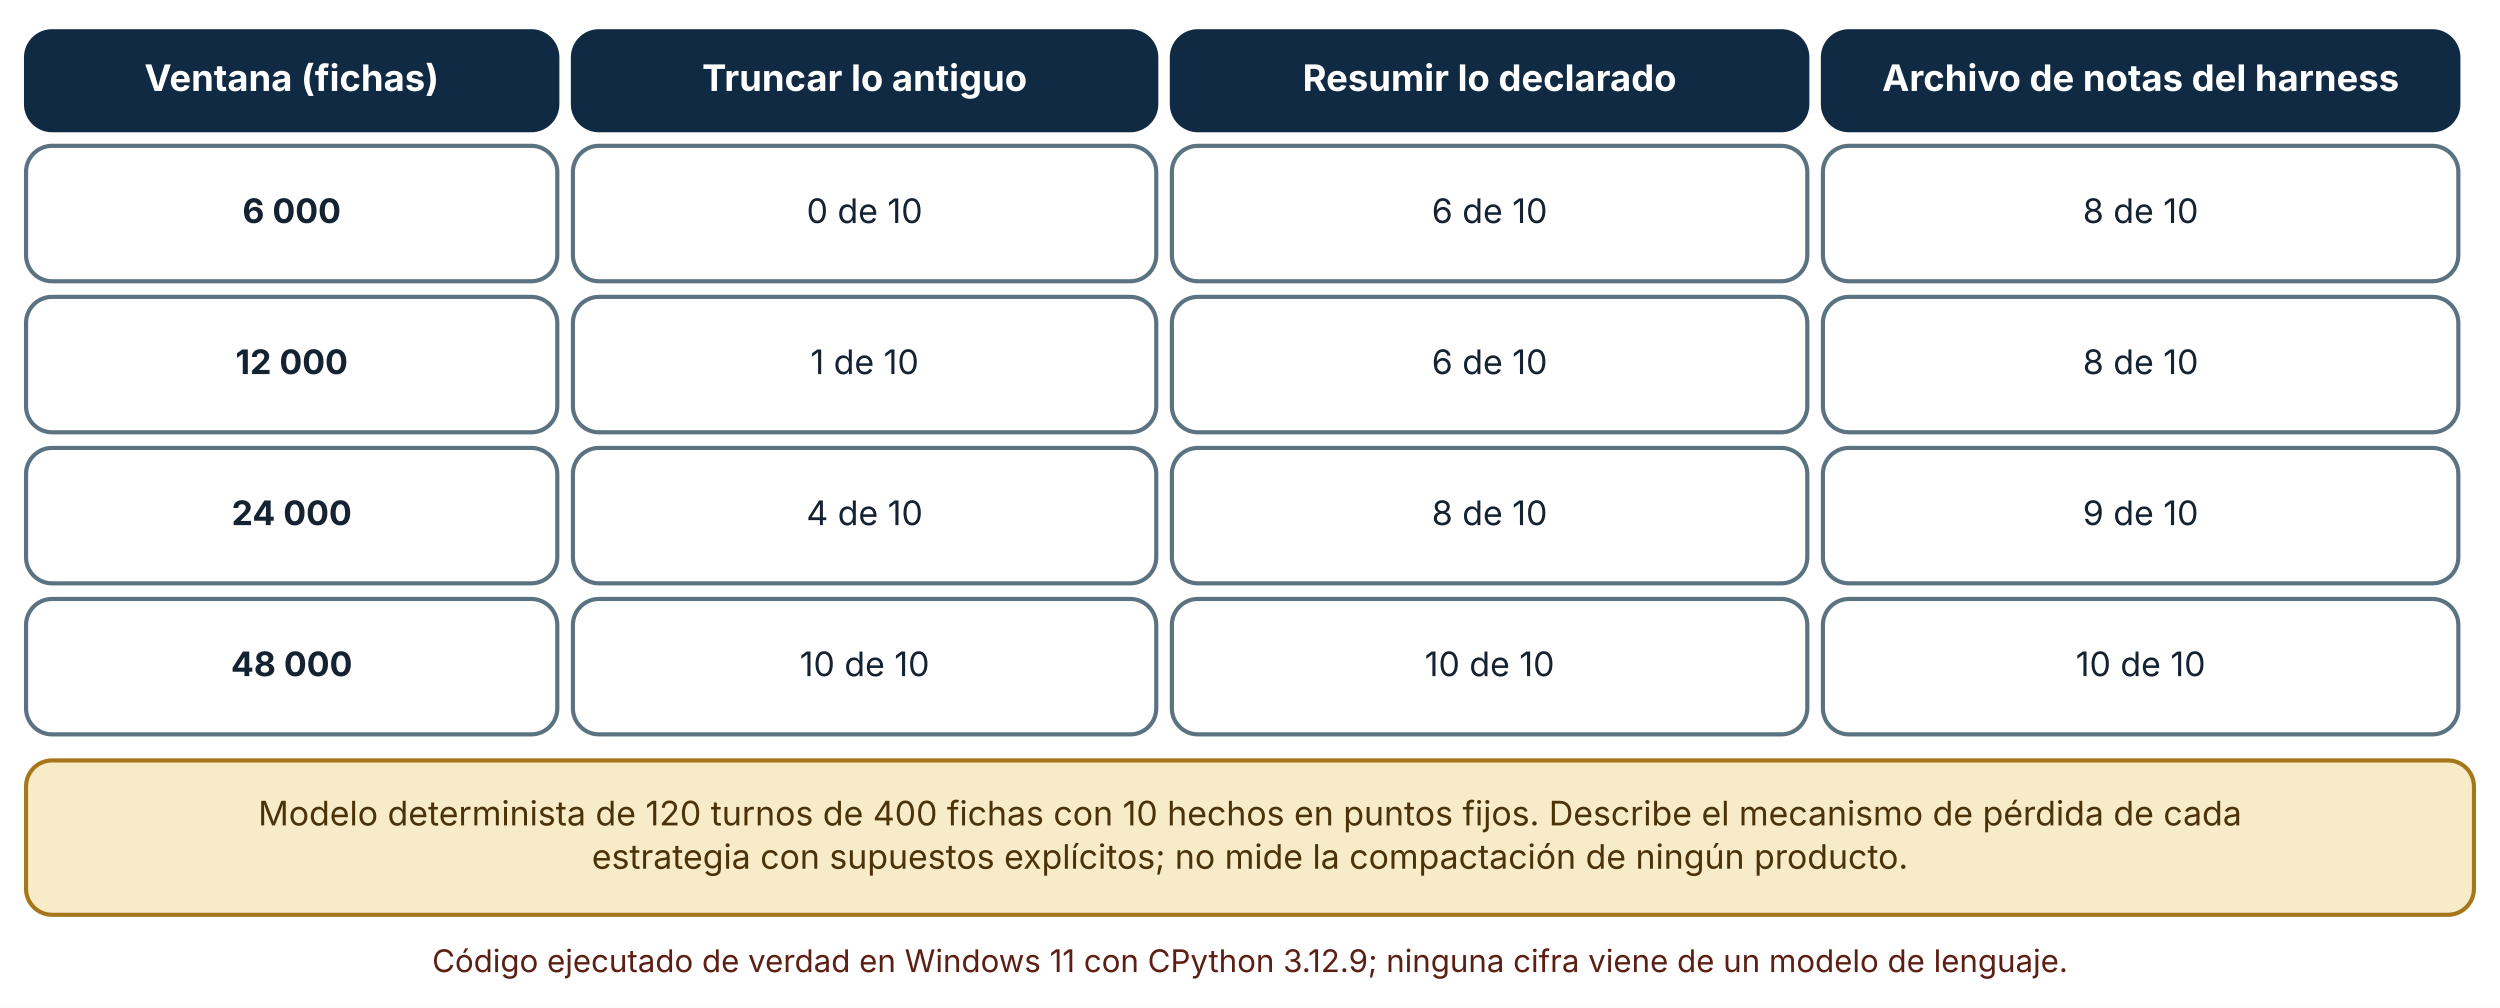
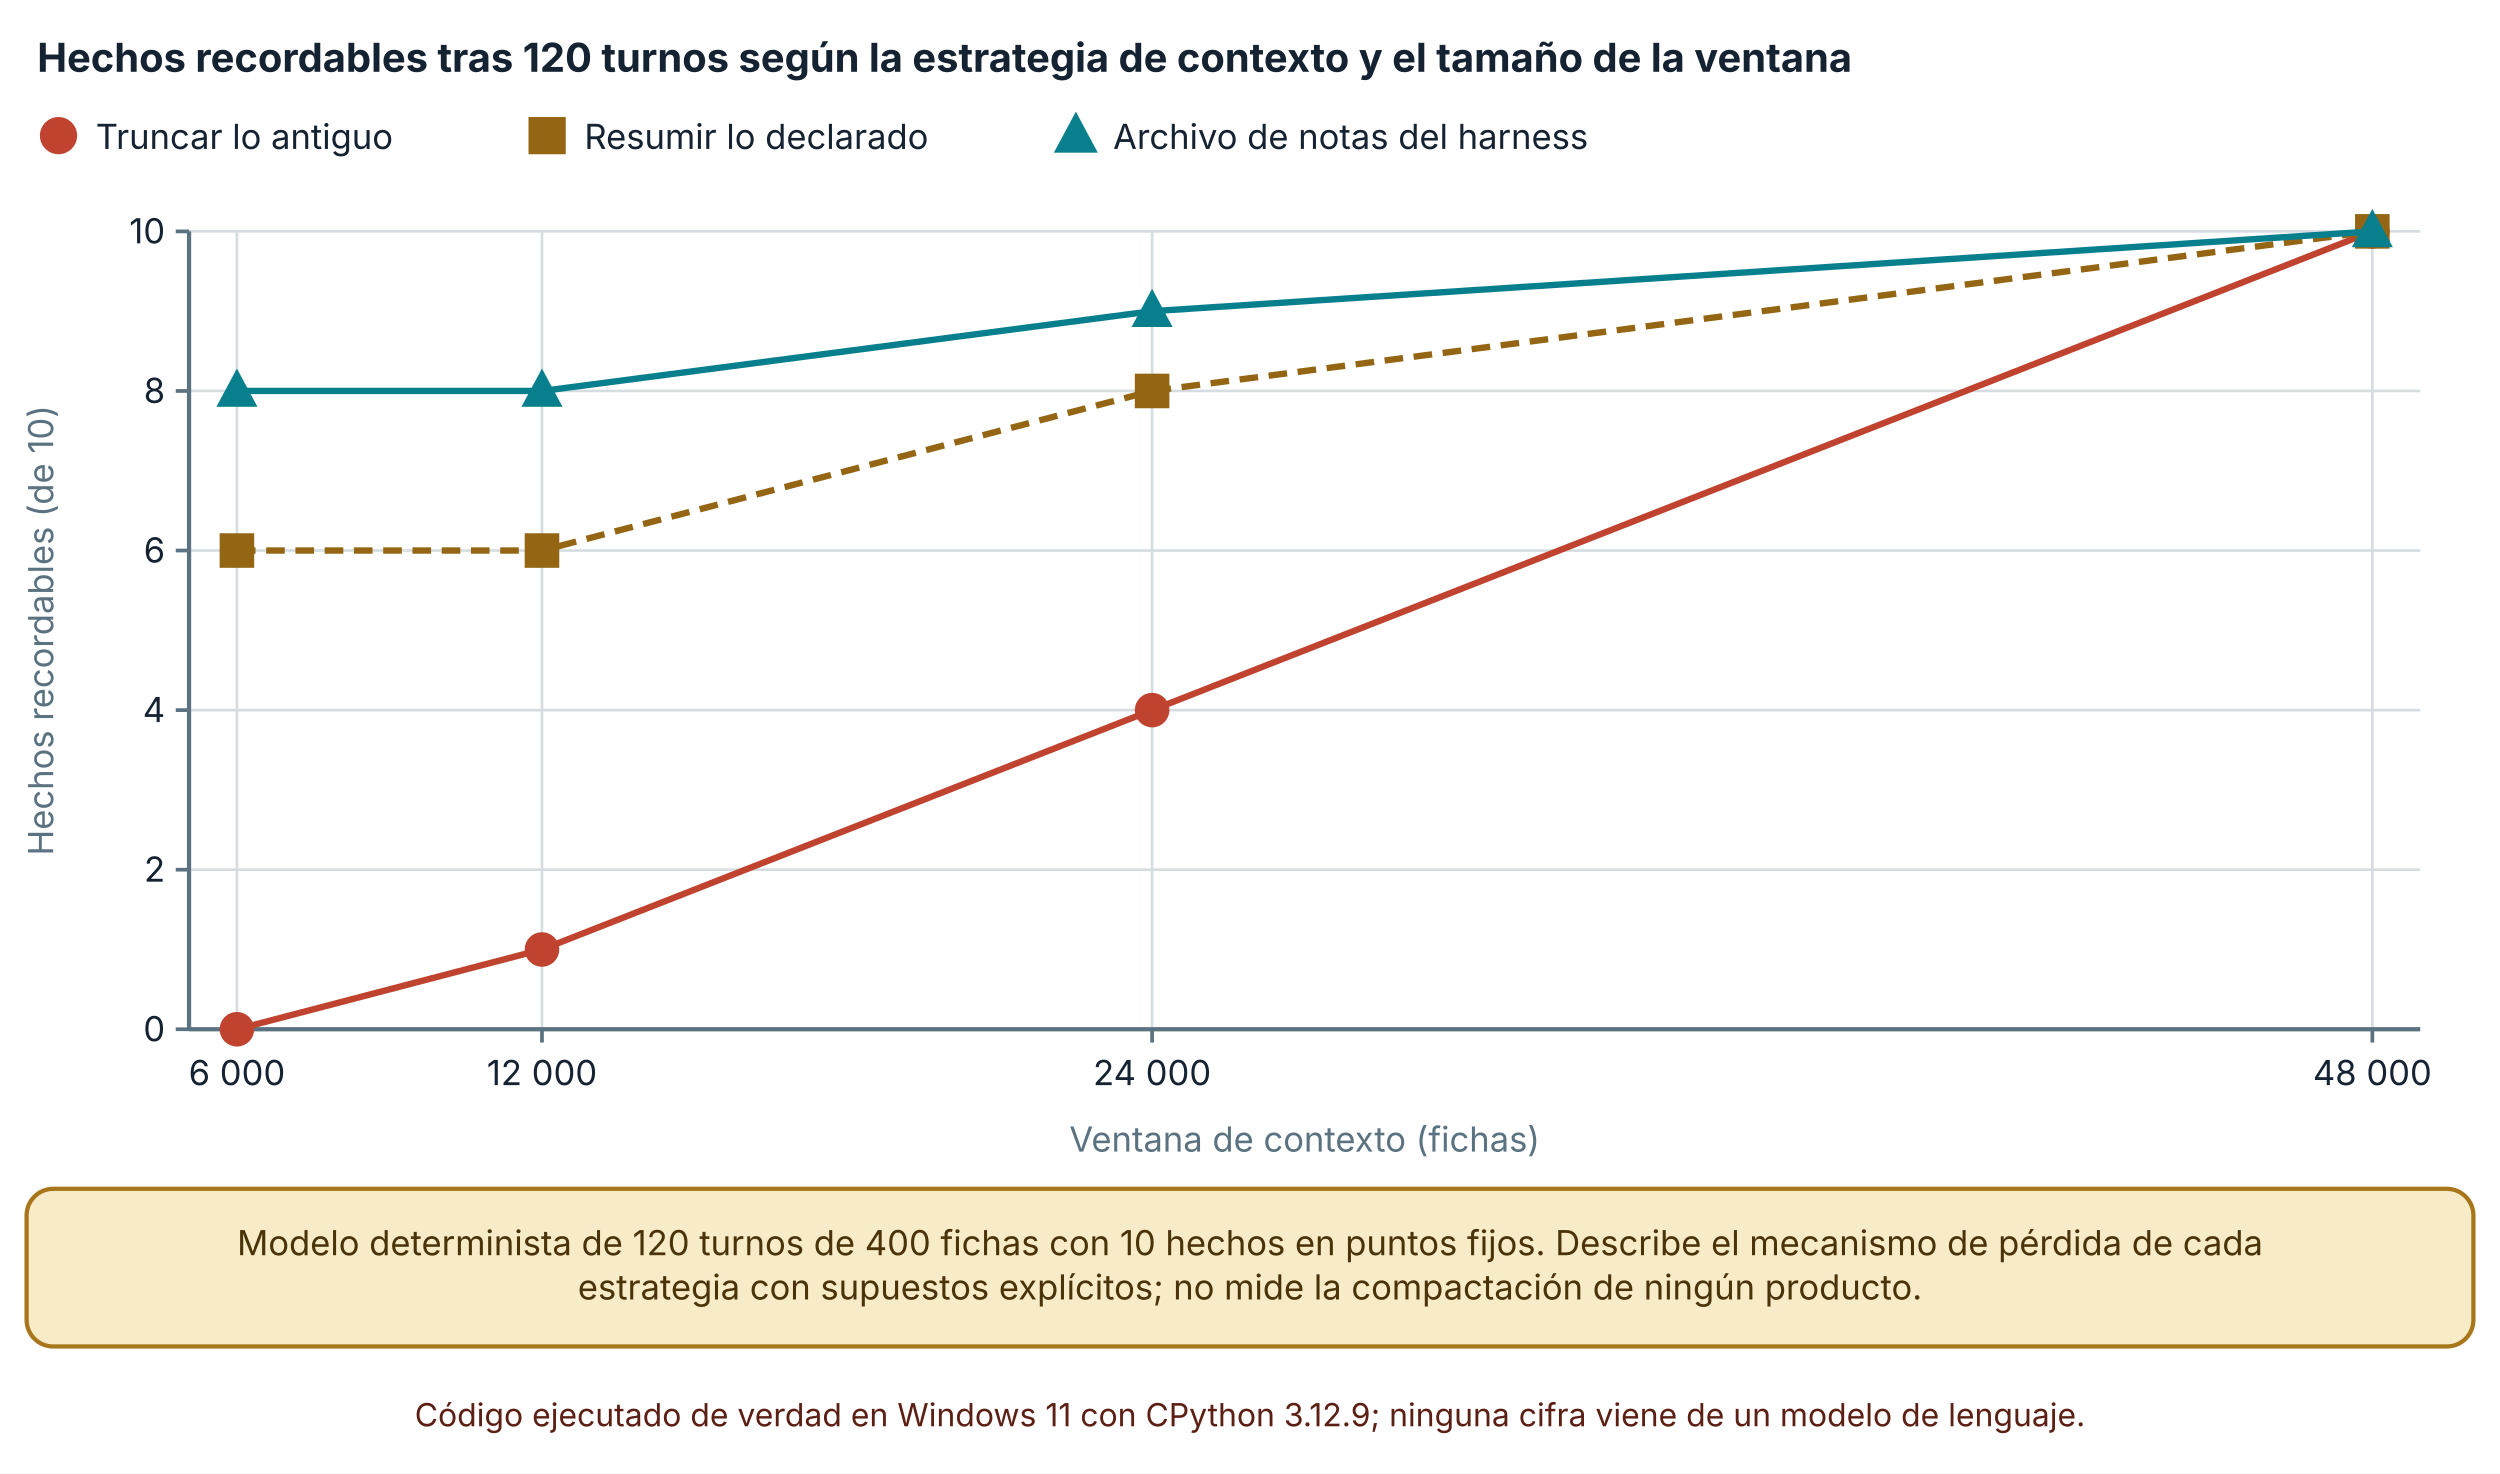
- <svg xmlns="http://www.w3.org/2000/svg" viewBox="0 0 960 387" width="960" height="387" role="img" aria-labelledby="t d" font-family="Inter, 'Segoe UI', system-ui, -apple-system, sans-serif">
+ <svg xmlns="http://www.w3.org/2000/svg" viewBox="0 0 940 554" width="940" height="554" role="img" aria-labelledby="t d" font-family="Inter, 'Segoe UI', system-ui, -apple-system, sans-serif">
  <defs>
    <marker id="arrow" viewBox="0 0 10 10" refX="9" refY="5" markerWidth="8" markerHeight="8" orient="auto-start-reverse">
      <path d="M0,0 L10,5 L0,10 z" fill="#32505f" />
    </marker>
    <marker id="arrow-coral" viewBox="0 0 10 10" refX="9" refY="5" markerWidth="8" markerHeight="8" orient="auto-start-reverse">
      <path d="M0,0 L10,5 L0,10 z" fill="#c0432f" />
    </marker>
  </defs>
-   <rect width="960" height="387" fill="#ffffff" />
-   <rect x="10" y="12" width="204" height="38" rx="10" fill="#102a43" stroke="#102a43" stroke-width="1.6" />
-   <text x="112" y="34.92" font-size="14" text-anchor="middle" font-weight="700" fill="#ffffff">
-     <tspan x="112" dy="0">Ventana (fichas)</tspan>
+   <rect width="940" height="554" fill="#ffffff" />
+   <text x="14" y="27" font-size="15" text-anchor="start" font-weight="700" fill="#142231">
+     <tspan x="14" dy="0">Hechos recordables tras 120 turnos según la estrategia de contexto y el tamaño de la ventana</tspan>
  </text>
-   <rect x="220" y="12" width="224" height="38" rx="10" fill="#102a43" stroke="#102a43" stroke-width="1.6" />
-   <text x="332" y="34.92" font-size="14" text-anchor="middle" font-weight="700" fill="#ffffff">
-     <tspan x="332" dy="0">Truncar lo antiguo</tspan>
+   <circle cx="22" cy="51" r="6" fill="#c0432f" stroke="#c0432f" stroke-width="2" />
+   <text x="36" y="56" font-size="13" text-anchor="start" font-weight="400" fill="#142231">
+     <tspan x="36" dy="0">Truncar lo antiguo</tspan>
  </text>
-   <rect x="450" y="12" width="244" height="38" rx="10" fill="#102a43" stroke="#102a43" stroke-width="1.6" />
-   <text x="572" y="34.92" font-size="14" text-anchor="middle" font-weight="700" fill="#ffffff">
-     <tspan x="572" dy="0">Resumir lo declarado</tspan>
+   <rect x="199.72" y="45" width="12" height="12" fill="#946512" stroke="#946512" stroke-width="2" />
+   <text x="219.72" y="56" font-size="13" text-anchor="start" font-weight="400" fill="#142231">
+     <tspan x="219.72" dy="0">Resumir lo declarado</tspan>
  </text>
-   <rect x="700" y="12" width="244" height="38" rx="10" fill="#102a43" stroke="#102a43" stroke-width="1.6" />
-   <text x="822" y="34.92" font-size="14" text-anchor="middle" font-weight="700" fill="#ffffff">
-     <tspan x="822" dy="0">Archivo de notas del harness</tspan>
+   <polygon points="404.52,44.1 411.12,56.4 397.92,56.4" fill="#087f8c" stroke="#087f8c" stroke-width="2" />
+   <text x="418.52" y="56" font-size="13" text-anchor="start" font-weight="400" fill="#142231">
+     <tspan x="418.52" dy="0">Archivo de notas del harness</tspan>
  </text>
-   <rect x="10" y="56" width="204" height="52" rx="10" fill="#ffffff" stroke="#5b7280" stroke-width="1.6" />
-   <text x="112" y="85.64" font-size="13" text-anchor="middle" font-weight="700" fill="#142231">
-     <tspan x="112" dy="0">6 000</tspan>
+   <line x1="71.08" y1="387" x2="910" y2="387" stroke="#d5dde1" stroke-width="1" />
+   <line x1="66.08" y1="387" x2="71.08" y2="387" stroke="#5b7280" stroke-width="1.4" />
+   <text x="62.08" y="391.5" font-size="13" text-anchor="end" font-weight="400" fill="#142231">
+     <tspan x="62.08" dy="0">0</tspan>
  </text>
-   <rect x="220" y="56" width="224" height="52" rx="10" fill="#ffffff" stroke="#5b7280" stroke-width="1.6" />
-   <text x="332" y="85.64" font-size="13" text-anchor="middle" font-weight="400" fill="#142231">
-     <tspan x="332" dy="0">0 de 10</tspan>
+   <line x1="71.08" y1="327" x2="910" y2="327" stroke="#d5dde1" stroke-width="1" />
+   <line x1="66.08" y1="327" x2="71.08" y2="327" stroke="#5b7280" stroke-width="1.4" />
+   <text x="62.08" y="331.5" font-size="13" text-anchor="end" font-weight="400" fill="#142231">
+     <tspan x="62.08" dy="0">2</tspan>
  </text>
-   <rect x="450" y="56" width="244" height="52" rx="10" fill="#ffffff" stroke="#5b7280" stroke-width="1.6" />
-   <text x="572" y="85.64" font-size="13" text-anchor="middle" font-weight="400" fill="#142231">
-     <tspan x="572" dy="0">6 de 10</tspan>
+   <line x1="71.08" y1="267" x2="910" y2="267" stroke="#d5dde1" stroke-width="1" />
+   <line x1="66.08" y1="267" x2="71.08" y2="267" stroke="#5b7280" stroke-width="1.4" />
+   <text x="62.08" y="271.5" font-size="13" text-anchor="end" font-weight="400" fill="#142231">
+     <tspan x="62.08" dy="0">4</tspan>
  </text>
-   <rect x="700" y="56" width="244" height="52" rx="10" fill="#ffffff" stroke="#5b7280" stroke-width="1.6" />
-   <text x="822" y="85.64" font-size="13" text-anchor="middle" font-weight="400" fill="#142231">
-     <tspan x="822" dy="0">8 de 10</tspan>
+   <line x1="71.08" y1="207" x2="910" y2="207" stroke="#d5dde1" stroke-width="1" />
+   <line x1="66.08" y1="207" x2="71.08" y2="207" stroke="#5b7280" stroke-width="1.4" />
+   <text x="62.08" y="211.5" font-size="13" text-anchor="end" font-weight="400" fill="#142231">
+     <tspan x="62.08" dy="0">6</tspan>
  </text>
-   <rect x="10" y="114" width="204" height="52" rx="10" fill="#ffffff" stroke="#5b7280" stroke-width="1.6" />
-   <text x="112" y="143.64" font-size="13" text-anchor="middle" font-weight="700" fill="#142231">
-     <tspan x="112" dy="0">12 000</tspan>
+   <line x1="71.08" y1="147" x2="910" y2="147" stroke="#d5dde1" stroke-width="1" />
+   <line x1="66.08" y1="147" x2="71.08" y2="147" stroke="#5b7280" stroke-width="1.4" />
+   <text x="62.08" y="151.5" font-size="13" text-anchor="end" font-weight="400" fill="#142231">
+     <tspan x="62.08" dy="0">8</tspan>
  </text>
-   <rect x="220" y="114" width="224" height="52" rx="10" fill="#ffffff" stroke="#5b7280" stroke-width="1.6" />
-   <text x="332" y="143.64" font-size="13" text-anchor="middle" font-weight="400" fill="#142231">
-     <tspan x="332" dy="0">1 de 10</tspan>
+   <line x1="71.08" y1="87" x2="910" y2="87" stroke="#d5dde1" stroke-width="1" />
+   <line x1="66.08" y1="87" x2="71.08" y2="87" stroke="#5b7280" stroke-width="1.4" />
+   <text x="62.08" y="91.5" font-size="13" text-anchor="end" font-weight="400" fill="#142231">
+     <tspan x="62.08" dy="0">10</tspan>
  </text>
-   <rect x="450" y="114" width="244" height="52" rx="10" fill="#ffffff" stroke="#5b7280" stroke-width="1.6" />
-   <text x="572" y="143.64" font-size="13" text-anchor="middle" font-weight="400" fill="#142231">
-     <tspan x="572" dy="0">6 de 10</tspan>
+   <line x1="71.08" y1="87" x2="71.08" y2="387" stroke="#5b7280" stroke-width="1.6" />
+   <line x1="89.08" y1="87" x2="89.08" y2="387" stroke="#d5dde1" stroke-width="1" />
+   <line x1="89.08" y1="387" x2="89.08" y2="392" stroke="#5b7280" stroke-width="1.4" />
+   <text x="89.08" y="408" font-size="13" text-anchor="middle" font-weight="400" fill="#142231">
+     <tspan x="89.08" dy="0">6 000</tspan>
  </text>
-   <rect x="700" y="114" width="244" height="52" rx="10" fill="#ffffff" stroke="#5b7280" stroke-width="1.6" />
-   <text x="822" y="143.64" font-size="13" text-anchor="middle" font-weight="400" fill="#142231">
-     <tspan x="822" dy="0">8 de 10</tspan>
+   <line x1="203.783" y1="87" x2="203.783" y2="387" stroke="#d5dde1" stroke-width="1" />
+   <line x1="203.783" y1="387" x2="203.783" y2="392" stroke="#5b7280" stroke-width="1.4" />
+   <text x="203.783" y="408" font-size="13" text-anchor="middle" font-weight="400" fill="#142231">
+     <tspan x="203.783" dy="0">12 000</tspan>
  </text>
-   <rect x="10" y="172" width="204" height="52" rx="10" fill="#ffffff" stroke="#5b7280" stroke-width="1.6" />
-   <text x="112" y="201.64" font-size="13" text-anchor="middle" font-weight="700" fill="#142231">
-     <tspan x="112" dy="0">24 000</tspan>
+   <line x1="433.189" y1="87" x2="433.189" y2="387" stroke="#d5dde1" stroke-width="1" />
+   <line x1="433.189" y1="387" x2="433.189" y2="392" stroke="#5b7280" stroke-width="1.4" />
+   <text x="433.189" y="408" font-size="13" text-anchor="middle" font-weight="400" fill="#142231">
+     <tspan x="433.189" dy="0">24 000</tspan>
  </text>
-   <rect x="220" y="172" width="224" height="52" rx="10" fill="#ffffff" stroke="#5b7280" stroke-width="1.6" />
-   <text x="332" y="201.64" font-size="13" text-anchor="middle" font-weight="400" fill="#142231">
-     <tspan x="332" dy="0">4 de 10</tspan>
+   <line x1="892" y1="87" x2="892" y2="387" stroke="#d5dde1" stroke-width="1" />
+   <line x1="892" y1="387" x2="892" y2="392" stroke="#5b7280" stroke-width="1.4" />
+   <text x="892" y="408" font-size="13" text-anchor="middle" font-weight="400" fill="#142231">
+     <tspan x="892" dy="0">48 000</tspan>
  </text>
-   <rect x="450" y="172" width="244" height="52" rx="10" fill="#ffffff" stroke="#5b7280" stroke-width="1.6" />
-   <text x="572" y="201.64" font-size="13" text-anchor="middle" font-weight="400" fill="#142231">
-     <tspan x="572" dy="0">8 de 10</tspan>
+   <line x1="71.08" y1="387" x2="910" y2="387" stroke="#5b7280" stroke-width="1.6" />
+   <text x="20" y="237" font-size="13" text-anchor="middle" font-weight="400" fill="#5b7280" transform="rotate(-90 20 237)">Hechos recordables (de 10)</text>
+   <text x="490.54" y="433" font-size="13" text-anchor="middle" font-weight="400" fill="#5b7280">
+     <tspan x="490.54" dy="0">Ventana de contexto (fichas)</tspan>
  </text>
-   <rect x="700" y="172" width="244" height="52" rx="10" fill="#ffffff" stroke="#5b7280" stroke-width="1.6" />
-   <text x="822" y="201.64" font-size="13" text-anchor="middle" font-weight="400" fill="#142231">
-     <tspan x="822" dy="0">9 de 10</tspan>
+   <polyline points="89.08,387 203.783,357 433.189,267 892,87" fill="none" stroke="#c0432f" stroke-width="2.4" />
+   <circle cx="89.08" cy="387" r="5.5" fill="#c0432f" stroke="#c0432f" stroke-width="2" />
+   <circle cx="203.783" cy="357" r="5.5" fill="#c0432f" stroke="#c0432f" stroke-width="2" />
+   <circle cx="433.189" cy="267" r="5.5" fill="#c0432f" stroke="#c0432f" stroke-width="2" />
+   <circle cx="892" cy="87" r="5.5" fill="#c0432f" stroke="#c0432f" stroke-width="2" />
+   <polyline points="89.08,207 203.783,207 433.189,147 892,87" fill="none" stroke="#946512" stroke-width="2.4" stroke-dasharray="7 4" />
+   <rect x="83.58" y="201.5" width="11" height="11" fill="#946512" stroke="#946512" stroke-width="2" />
+   <rect x="198.283" y="201.5" width="11" height="11" fill="#946512" stroke="#946512" stroke-width="2" />
+   <rect x="427.689" y="141.5" width="11" height="11" fill="#946512" stroke="#946512" stroke-width="2" />
+   <rect x="886.5" y="81.5" width="11" height="11" fill="#946512" stroke="#946512" stroke-width="2" />
+   <polyline points="89.08,147 203.783,147 433.189,117 892,87" fill="none" stroke="#087f8c" stroke-width="2.4" />
+   <polygon points="89.08,140.675 95.13,151.95 83.03,151.95" fill="#087f8c" stroke="#087f8c" stroke-width="2" />
+   <polygon points="203.783,140.675 209.833,151.95 197.733,151.95" fill="#087f8c" stroke="#087f8c" stroke-width="2" />
+   <polygon points="433.189,110.675 439.239,121.95 427.139,121.95" fill="#087f8c" stroke="#087f8c" stroke-width="2" />
+   <polygon points="892,80.675 898.05,91.95 885.95,91.95" fill="#087f8c" stroke="#087f8c" stroke-width="2" />
+   <rect x="10" y="447" width="920" height="59.28" rx="10" fill="#f7ebc8" stroke="#a8761a" stroke-width="1.6" />
+   <text x="470" y="471.96" font-size="13" text-anchor="middle" font-weight="400" fill="#4a3209">
+     <tspan x="470" dy="0">Modelo determinista de 120 turnos de 400 fichas con 10 hechos en puntos fijos. Describe el mecanismo de pérdida de cada</tspan>
  </text>
-   <rect x="10" y="230" width="204" height="52" rx="10" fill="#ffffff" stroke="#5b7280" stroke-width="1.6" />
-   <text x="112" y="259.64" font-size="13" text-anchor="middle" font-weight="700" fill="#142231">
-     <tspan x="112" dy="0">48 000</tspan>
+   <text x="470" y="488.6" font-size="13" text-anchor="middle" font-weight="400" fill="#4a3209">
+     <tspan x="470" dy="0">estrategia con supuestos explícitos; no mide la compactación de ningún producto.</tspan>
  </text>
-   <rect x="220" y="230" width="224" height="52" rx="10" fill="#ffffff" stroke="#5b7280" stroke-width="1.6" />
-   <text x="332" y="259.64" font-size="13" text-anchor="middle" font-weight="400" fill="#142231">
-     <tspan x="332" dy="0">10 de 10</tspan>
-   </text>
-   <rect x="450" y="230" width="244" height="52" rx="10" fill="#ffffff" stroke="#5b7280" stroke-width="1.6" />
-   <text x="572" y="259.64" font-size="13" text-anchor="middle" font-weight="400" fill="#142231">
-     <tspan x="572" dy="0">10 de 10</tspan>
-   </text>
-   <rect x="700" y="230" width="244" height="52" rx="10" fill="#ffffff" stroke="#5b7280" stroke-width="1.6" />
-   <text x="822" y="259.64" font-size="13" text-anchor="middle" font-weight="400" fill="#142231">
-     <tspan x="822" dy="0">10 de 10</tspan>
-   </text>
-   <rect x="10" y="292" width="940" height="59.28" rx="10" fill="#f7ebc8" stroke="#a8761a" stroke-width="1.6" />
-   <text x="480" y="316.96" font-size="13" text-anchor="middle" font-weight="400" fill="#4a3209">
-     <tspan x="480" dy="0">Modelo determinista de 120 turnos de 400 fichas con 10 hechos en puntos fijos. Describe el mecanismo de pérdida de cada</tspan>
-   </text>
-   <text x="480" y="333.6" font-size="13" text-anchor="middle" font-weight="400" fill="#4a3209">
-     <tspan x="480" dy="0">estrategia con supuestos explícitos; no mide la compactación de ningún producto.</tspan>
-   </text>
-   <text x="480" y="373.28" font-size="12" text-anchor="middle" font-weight="400" fill="#5c1f14">
-     <tspan x="480" dy="0">Código ejecutado de verdad en Windows 11 con CPython 3.12.9; ninguna cifra viene de un modelo de lenguaje.</tspan>
+   <text x="470" y="536.28" font-size="12" text-anchor="middle" font-weight="400" fill="#5c1f14">
+     <tspan x="470" dy="0">Código ejecutado de verdad en Windows 11 con CPython 3.12.9; ninguna cifra viene de un modelo de lenguaje.</tspan>
  </text>
</svg>
